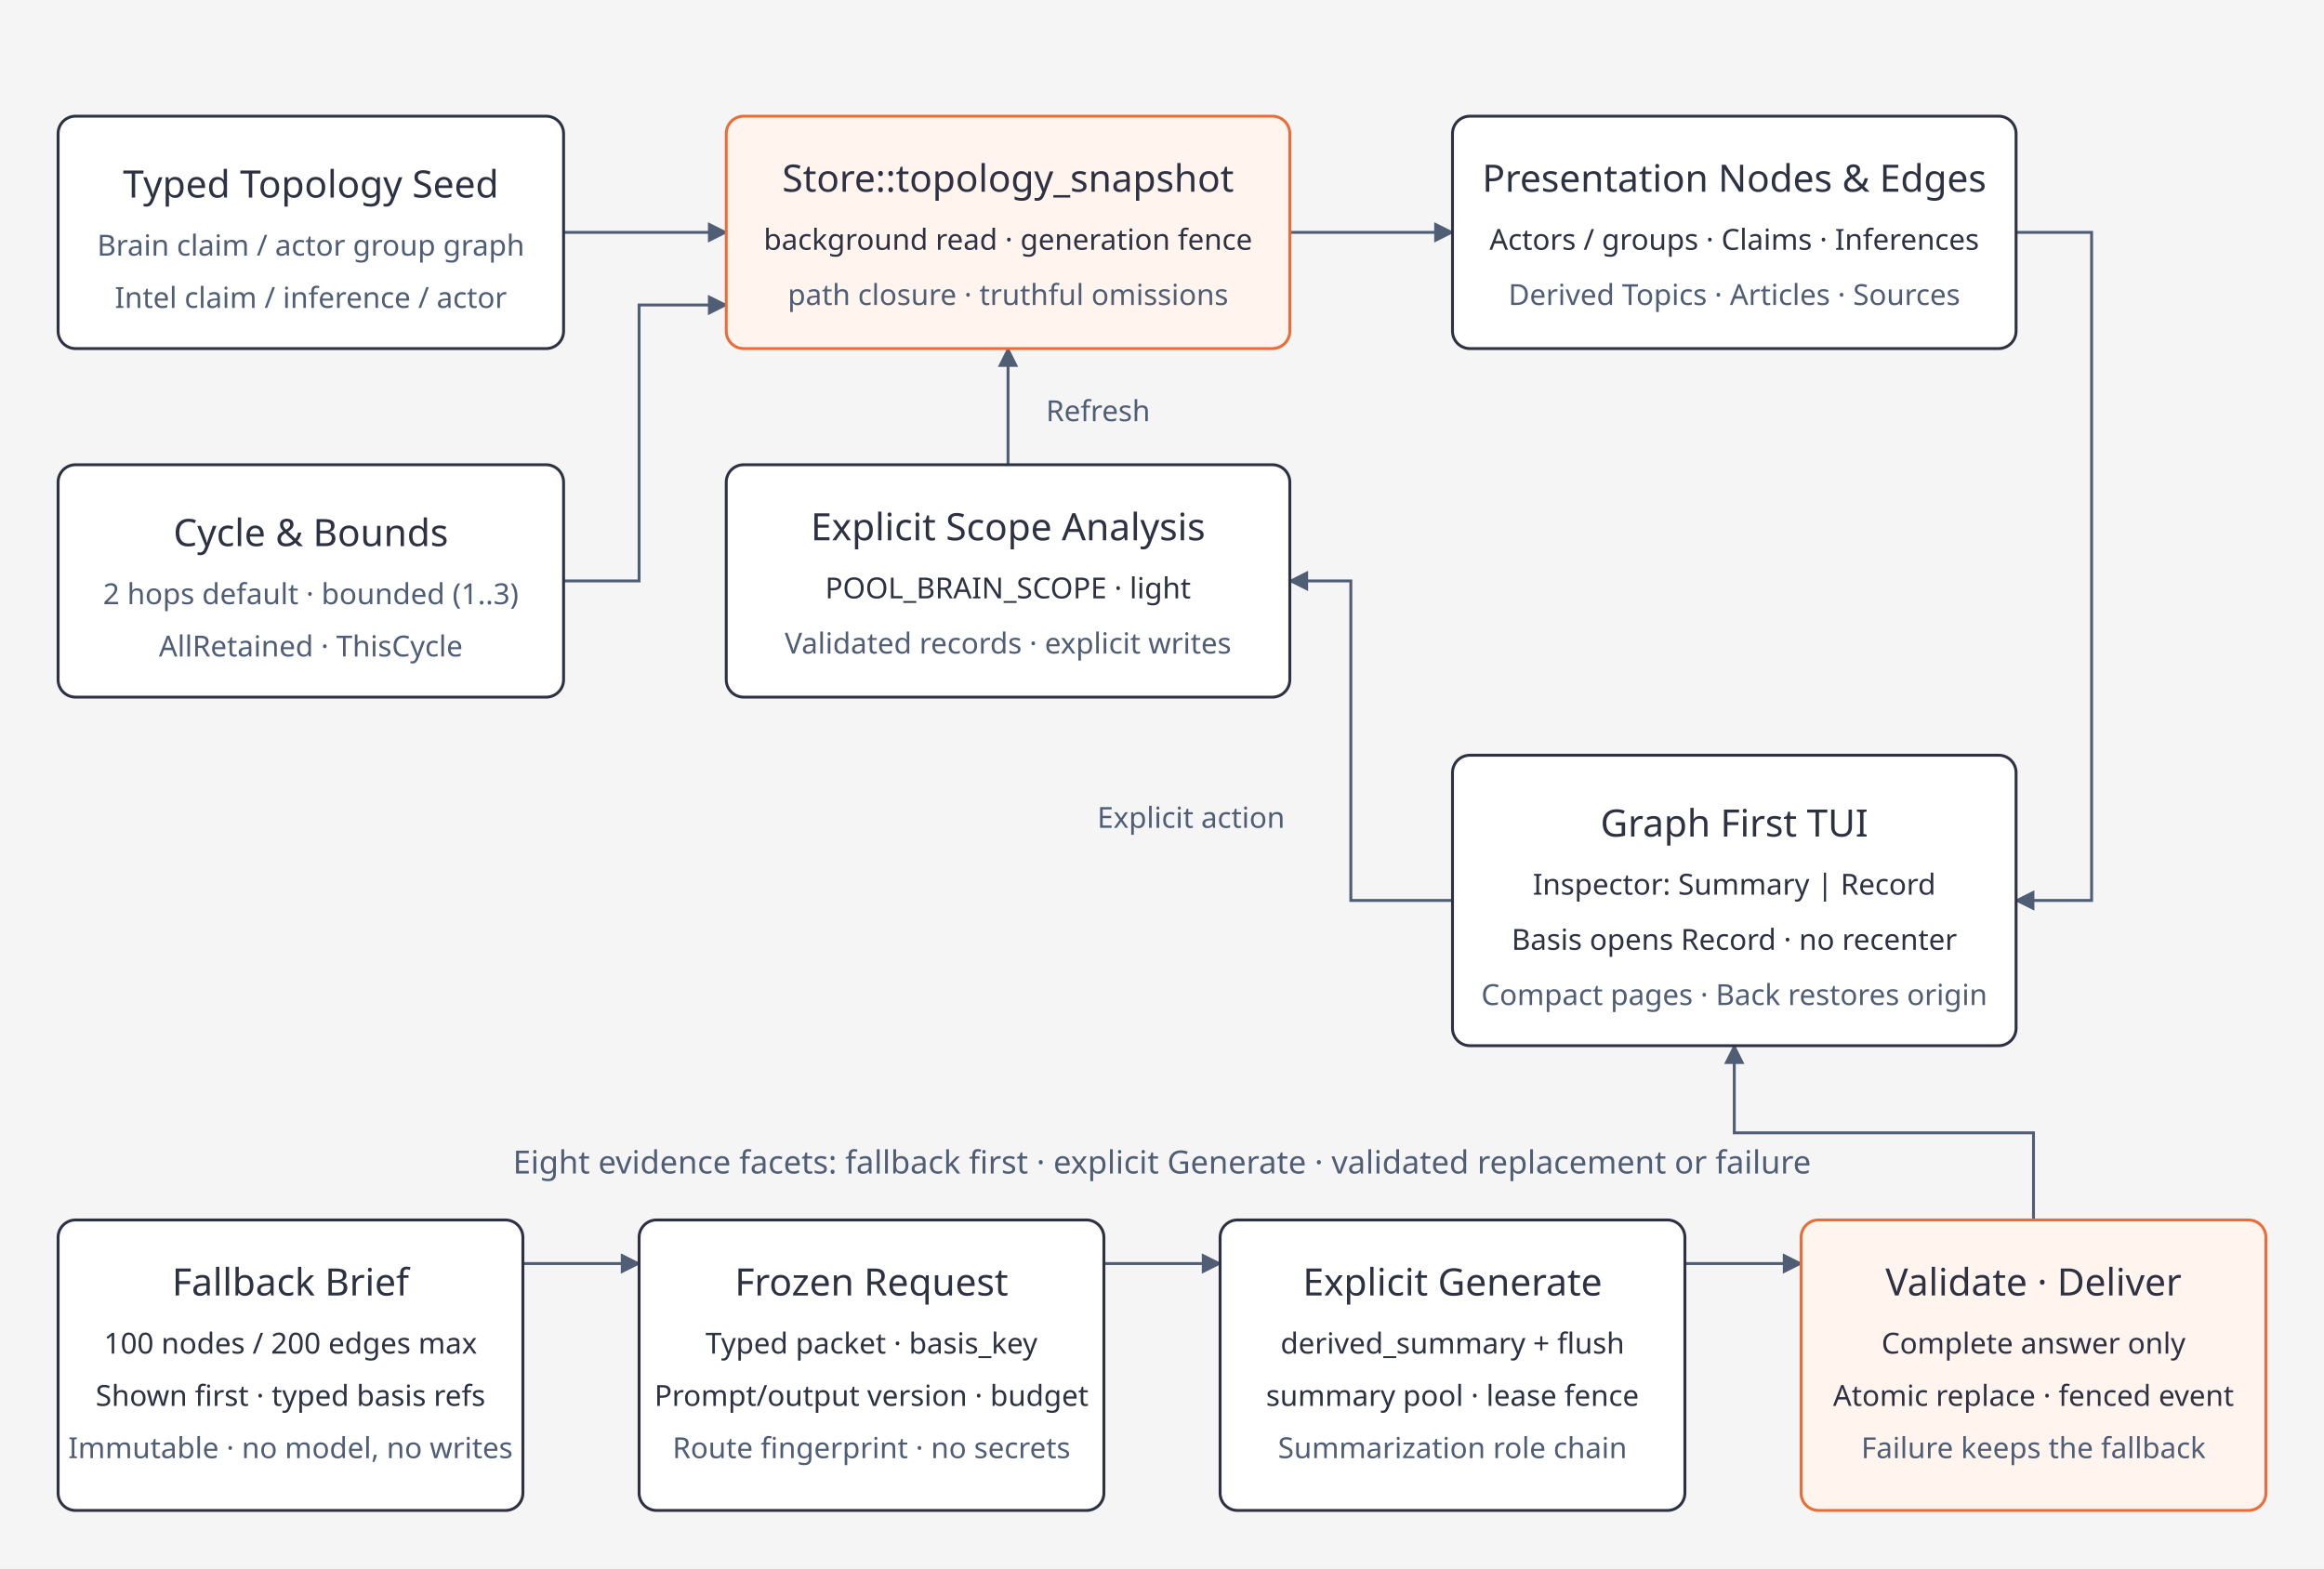
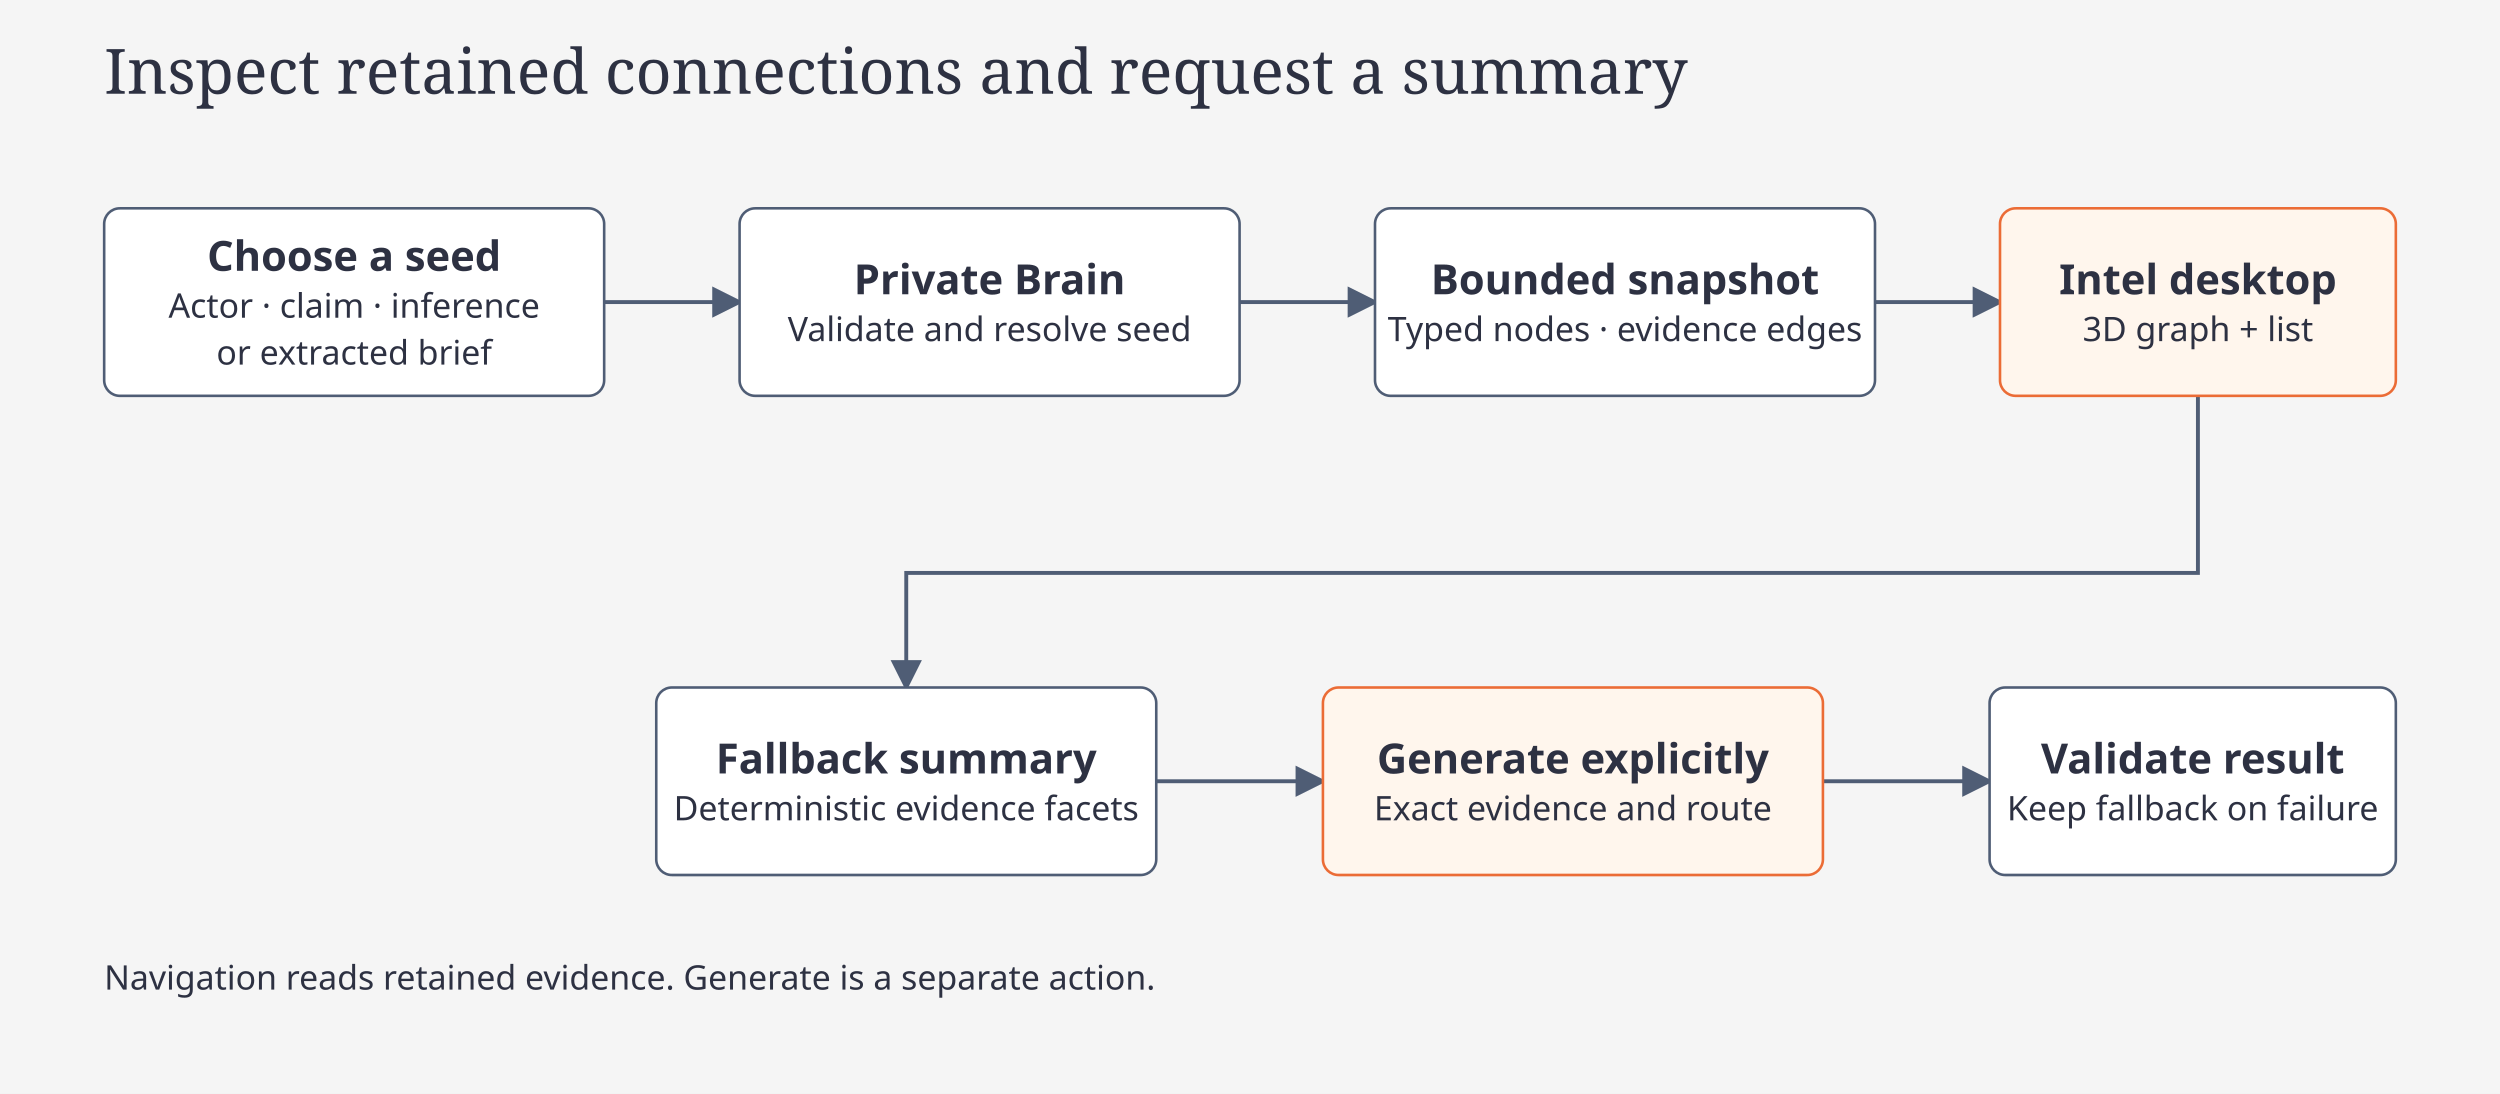
- <svg xmlns="http://www.w3.org/2000/svg" viewBox="0 0 800 540" role="img" aria-labelledby="brain-topology-title brain-topology-desc">
+ <svg xmlns="http://www.w3.org/2000/svg" viewBox="0 0 960 420" role="img" aria-labelledby="brain-topology-title brain-topology-desc">
  <defs>
-     <marker id="arrow" viewBox="0 0 10 10" refX="9" refY="5" markerWidth="7" markerHeight="7" orient="auto">
-       <path d="M0 0 L10 5 L0 10 Z" fill="#4f5d75" />
+     <marker id="brain-topology-arrow" markerWidth="8" markerHeight="8" refX="7" refY="4" orient="auto">
+       <path d="M0 0L8 4L0 8Z" fill="#4f5d75" />
    </marker>
  </defs>
-   <rect width="800" height="540" fill="#f5f5f5" />
-   <g fill="none" stroke="#4f5d75" marker-end="url(#arrow)">
-     <path d="M194 80 H250" />
-     <path d="M194 200 H220 V105 H250" />
-     <path d="M444 80 H500" />
-     <path d="M500 310 H465 V200 H444" />
-     <path d="M347 160 V120" />
-     <path d="M694 80 H720 V310 H694" />
-     <path d="M180 435 H220" />
-     <path d="M380 435 H420" />
-     <path d="M580 435 H620" />
-     <path d="M700 420 V390 H597 V360" />
-   </g>
-   <g font-family="Geist,system-ui,sans-serif" font-size="13" fill="#2d3142" text-anchor="middle">
-     <text x="410" y="285" font-size="10" fill="#4f5d75">Explicit action</text>
-     <text x="378" y="145" font-size="10" fill="#4f5d75">Refresh</text>
-     <rect x="20" y="40" width="174" height="80" rx="6" fill="#fff" stroke="#2d3142" />
-     <text x="107" y="68">Typed Topology Seed</text>
-     <text x="107" y="88" font-size="10" fill="#4f5d75">Brain claim / actor group graph</text>
-     <text x="107" y="106" font-size="10" fill="#4f5d75">Intel claim / inference / actor</text>
-     <rect x="20" y="160" width="174" height="80" rx="6" fill="#fff" stroke="#2d3142" />
-     <text x="107" y="188">Cycle &amp; Bounds</text>
-     <text x="107" y="208" font-size="10" fill="#4f5d75">2 hops default · bounded (1..3)</text>
-     <text x="107" y="226" font-size="10" fill="#4f5d75">AllRetained · ThisCycle</text>
-     <rect x="250" y="40" width="194" height="80" rx="6" fill="#fff4ee" stroke="#eb6c36" />
-     <text x="347" y="66">Store::topology_snapshot</text>
-     <text x="347" y="86" font-size="10">background read · generation fence</text>
-     <text x="347" y="105" font-size="10" fill="#4f5d75">path closure · truthful omissions</text>
-     <rect x="250" y="160" width="194" height="80" rx="6" fill="#fff" stroke="#2d3142" />
-     <text x="347" y="186">Explicit Scope Analysis</text>
-     <text x="347" y="206" font-size="10">POOL_BRAIN_SCOPE · light</text>
-     <text x="347" y="225" font-size="10" fill="#4f5d75">Validated records · explicit writes</text>
-     <rect x="500" y="40" width="194" height="80" rx="6" fill="#fff" stroke="#2d3142" />
-     <text x="597" y="66">Presentation Nodes &amp; Edges</text>
-     <text x="597" y="86" font-size="10">Actors / groups · Claims · Inferences</text>
-     <text x="597" y="105" font-size="10" fill="#4f5d75">Derived Topics · Articles · Sources</text>
-     <rect x="500" y="260" width="194" height="100" rx="6" fill="#fff" stroke="#2d3142" />
-     <text x="597" y="288">Graph First TUI</text>
-     <text x="597" y="308" font-size="10">Inspector: Summary | Record</text>
-     <text x="597" y="327" font-size="10">Basis opens Record · no recenter</text>
-     <text x="597" y="346" font-size="10" fill="#4f5d75">Compact pages · Back restores origin</text>
-   </g>
-   <g font-family="Geist,system-ui,sans-serif" font-size="13" fill="#2d3142" text-anchor="middle">
-     <text x="400" y="404" font-size="11" fill="#4f5d75">Eight evidence facets: fallback first · explicit Generate · validated replacement or failure</text>
-     <rect x="20" y="420" width="160" height="100" rx="6" fill="#fff" stroke="#2d3142" />
-     <text x="100" y="446">Fallback Brief</text>
-     <text x="100" y="466" font-size="10">100 nodes / 200 edges max</text>
-     <text x="100" y="484" font-size="10">Shown first · typed basis refs</text>
-     <text x="100" y="502" font-size="10" fill="#4f5d75">Immutable · no model, no writes</text>
-     <rect x="220" y="420" width="160" height="100" rx="6" fill="#fff" stroke="#2d3142" />
-     <text x="300" y="446">Frozen Request</text>
-     <text x="300" y="466" font-size="10">Typed packet · basis_key</text>
-     <text x="300" y="484" font-size="10">Prompt/output version · budget</text>
-     <text x="300" y="502" font-size="10" fill="#4f5d75">Route fingerprint · no secrets</text>
-     <rect x="420" y="420" width="160" height="100" rx="6" fill="#fff" stroke="#2d3142" />
-     <text x="500" y="446">Explicit Generate</text>
-     <text x="500" y="466" font-size="10">derived_summary + flush</text>
-     <text x="500" y="484" font-size="10">summary pool · lease fence</text>
-     <text x="500" y="502" font-size="10" fill="#4f5d75">Summarization role chain</text>
-     <rect x="620" y="420" width="160" height="100" rx="6" fill="#fff4ee" stroke="#eb6c36" />
-     <text x="700" y="446">Validate · Deliver</text>
-     <text x="700" y="466" font-size="10">Complete answer only</text>
-     <text x="700" y="484" font-size="10">Atomic replace · fenced event</text>
-     <text x="700" y="502" font-size="10" fill="#4f5d75">Failure keeps the fallback</text>
-   </g>
+   <style>
+   text{font-family:Geist,system-ui,sans-serif;fill:#2d3142}
+   .heading{font-family:'Instrument Serif',Georgia,serif;font-size:24px}
+   .label{font-size:16px;font-weight:600}
+   .note{font-size:13px}
+   .code{font:12px 'Geist Mono',ui-monospace,monospace}
+   .zone{font-size:12px;font-weight:600;letter-spacing:1px}
+   .node{fill:white;stroke:#4f5d75}
+   .accent{fill:#fff6ed;stroke:#eb6c36}
+   .edge,.flow{fill:none;stroke:#4f5d75;stroke-width:1.5}
+   .edge{marker-end:url(#brain-topology-arrow)}
+ </style>
+   <rect width="960" height="420" fill="#f5f5f5" />
+   <text x="40" y="36" class="heading" text-anchor="start">Inspect retained connections and request a summary</text>
+   <path d="M232 116H284" class="edge" />
+   <path d="M476 116H528" class="edge" />
+   <path d="M720 116H768" class="edge" />
+   <path d="M844 152V220H348V264" class="edge" />
+   <path d="M444 300H508" class="edge" />
+   <path d="M700 300H764" class="edge" />
+   <rect x="40" y="80" width="192" height="72" rx="6" class="node" />
+   <text x="136" y="104" class="label" text-anchor="middle">Choose a seed</text>
+   <text x="136" y="122" class="note" text-anchor="middle">Actor · claim · inference</text>
+   <text x="136" y="140" class="note" text-anchor="middle">or extracted brief</text>
+   <rect x="284" y="80" width="192" height="72" rx="6" class="node" />
+   <text x="380" y="113" class="label" text-anchor="middle">Private Brain</text>
+   <text x="380" y="131" class="note" text-anchor="middle">Validate and resolve seed</text>
+   <rect x="528" y="80" width="192" height="72" rx="6" class="node" />
+   <text x="624" y="113" class="label" text-anchor="middle">Bounded snapshot</text>
+   <text x="624" y="131" class="note" text-anchor="middle">Typed nodes · evidence edges</text>
+   <rect x="768" y="80" width="152" height="72" rx="6" class="accent" />
+   <text x="844" y="113" class="label" text-anchor="middle">Intel desktop</text>
+   <text x="844" y="131" class="note" text-anchor="middle">3D graph + list</text>
+   <rect x="252" y="264" width="192" height="72" rx="6" class="node" />
+   <text x="348" y="297" class="label" text-anchor="middle">Fallback summary</text>
+   <text x="348" y="315" class="note" text-anchor="middle">Deterministic evidence facets</text>
+   <rect x="508" y="264" width="192" height="72" rx="6" class="accent" />
+   <text x="604" y="297" class="label" text-anchor="middle">Generate explicitly</text>
+   <text x="604" y="315" class="note" text-anchor="middle">Exact evidence and route</text>
+   <rect x="764" y="264" width="156" height="72" rx="6" class="node" />
+   <text x="842" y="297" class="label" text-anchor="middle">Validate result</text>
+   <text x="842" y="315" class="note" text-anchor="middle">Keep fallback on failure</text>
+   <text x="40" y="380" class="note" text-anchor="start">Navigation reads retained evidence. Generate is a separate action.</text>
</svg>
